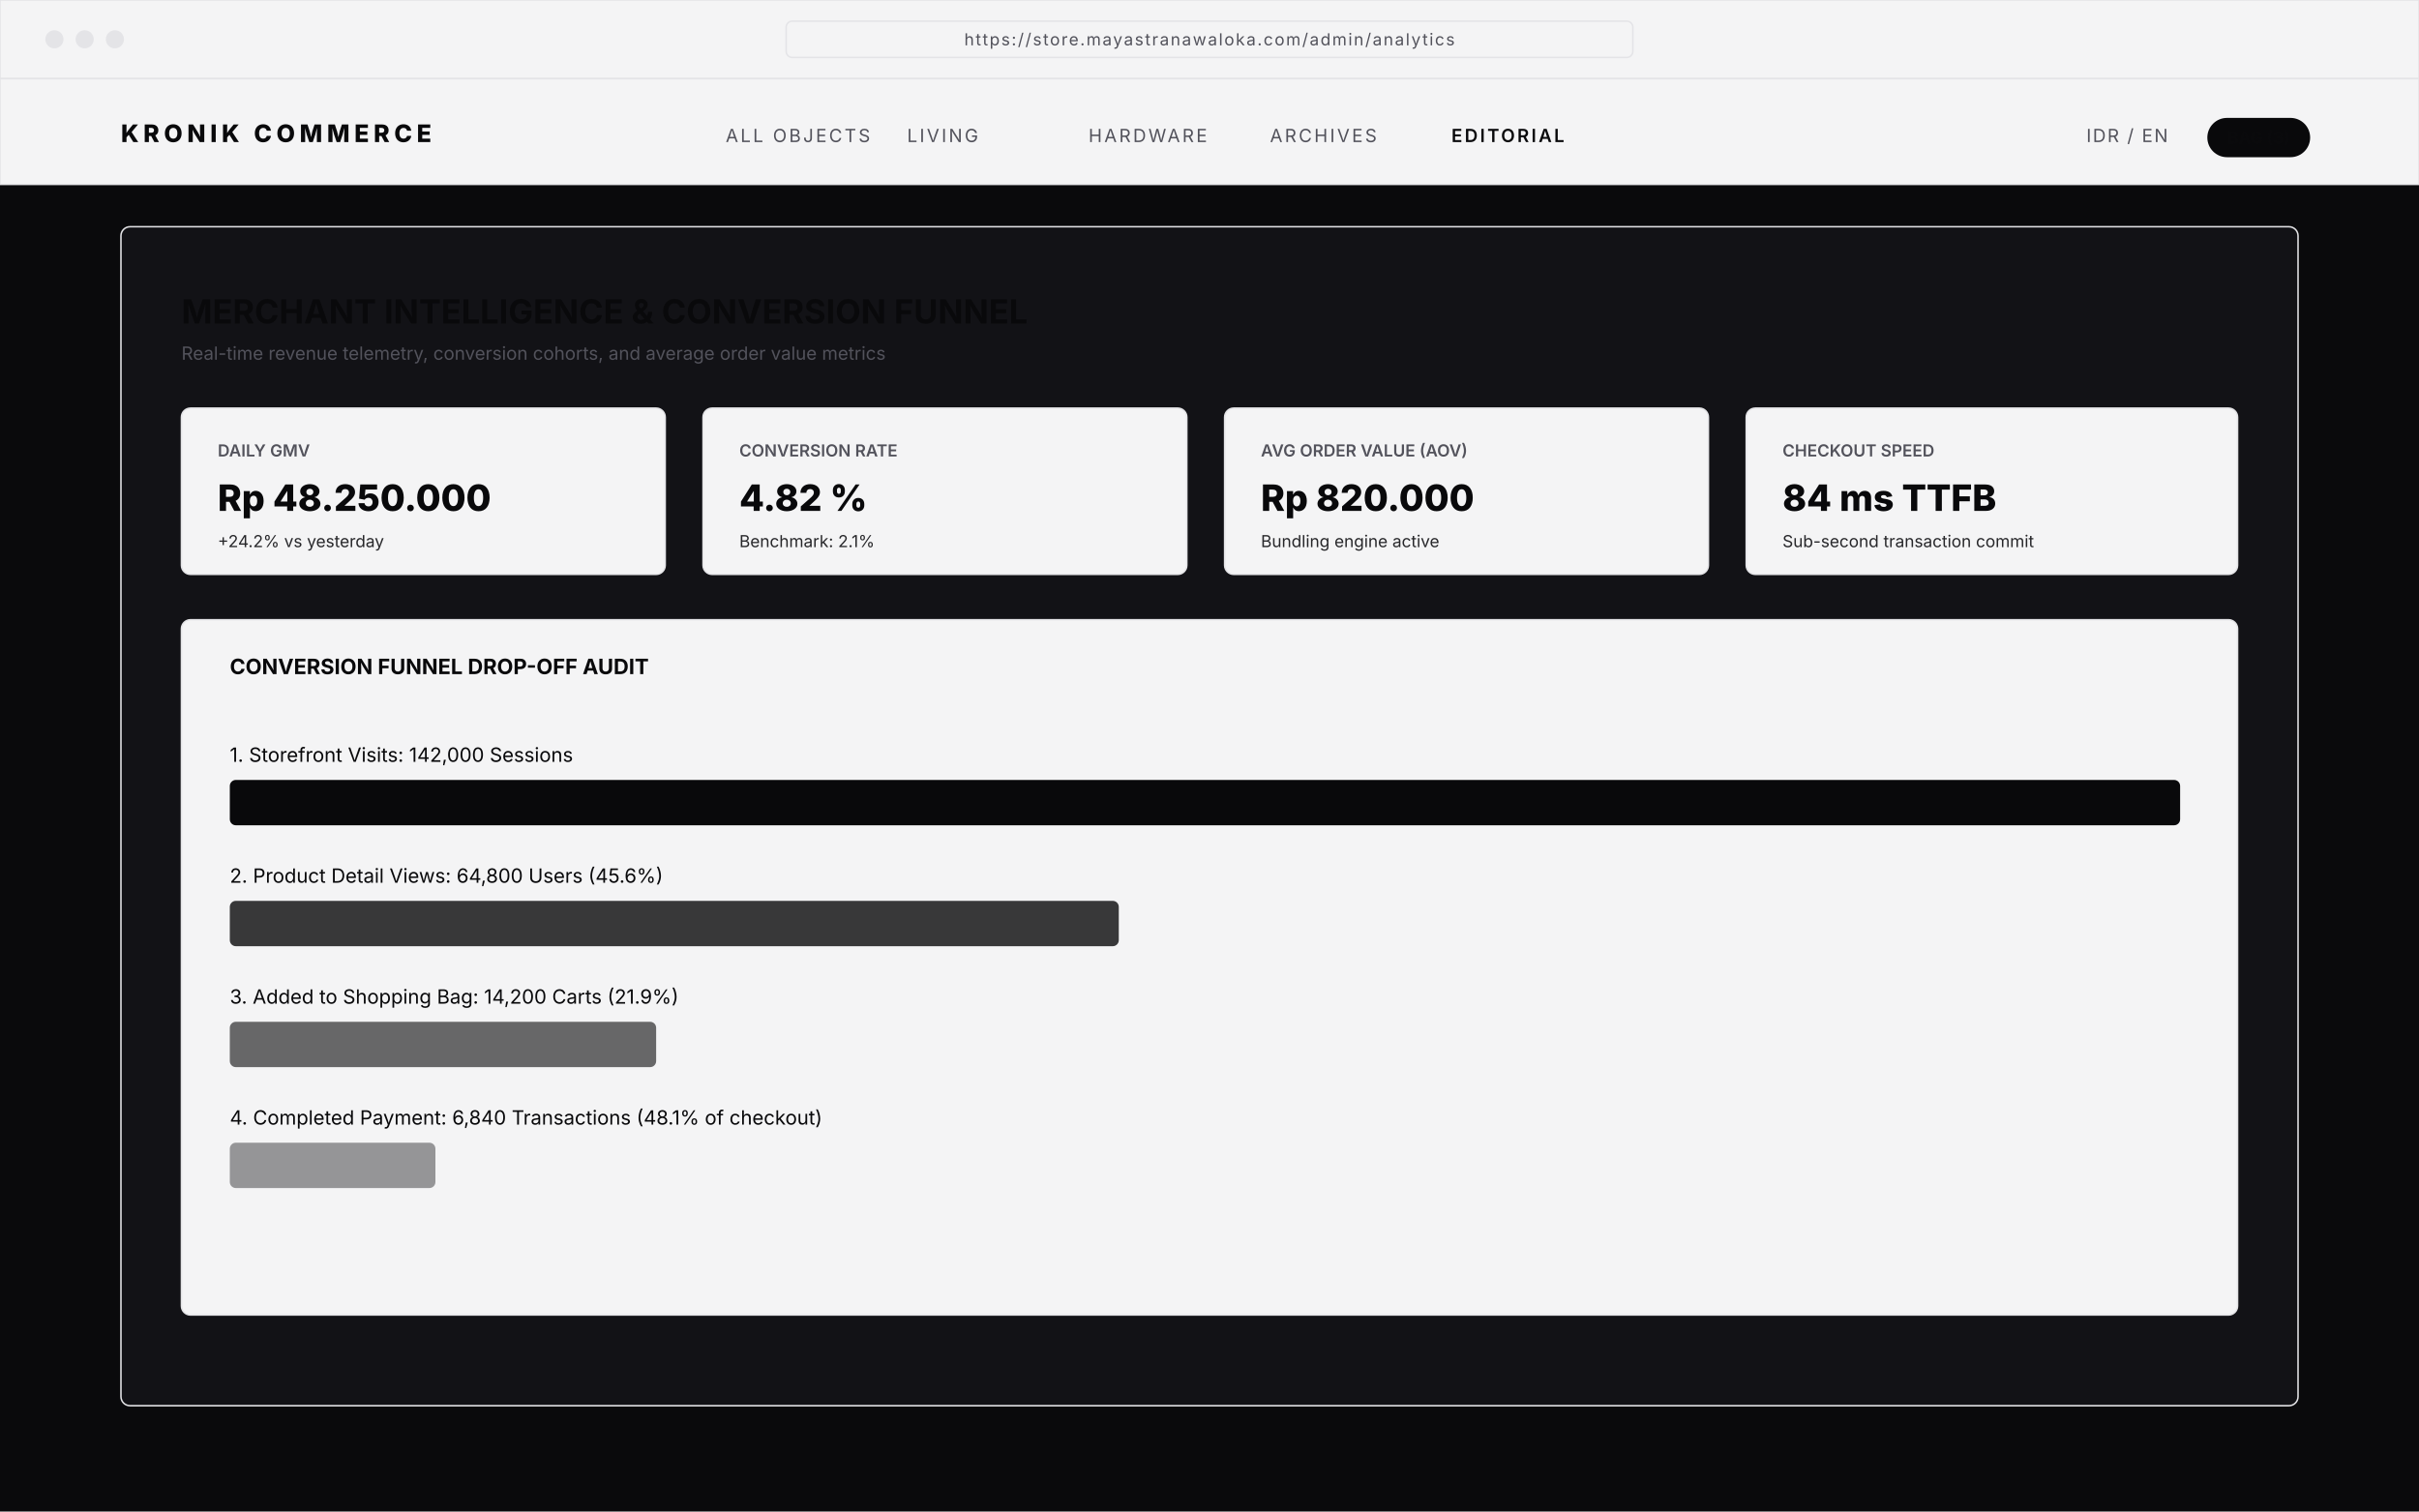
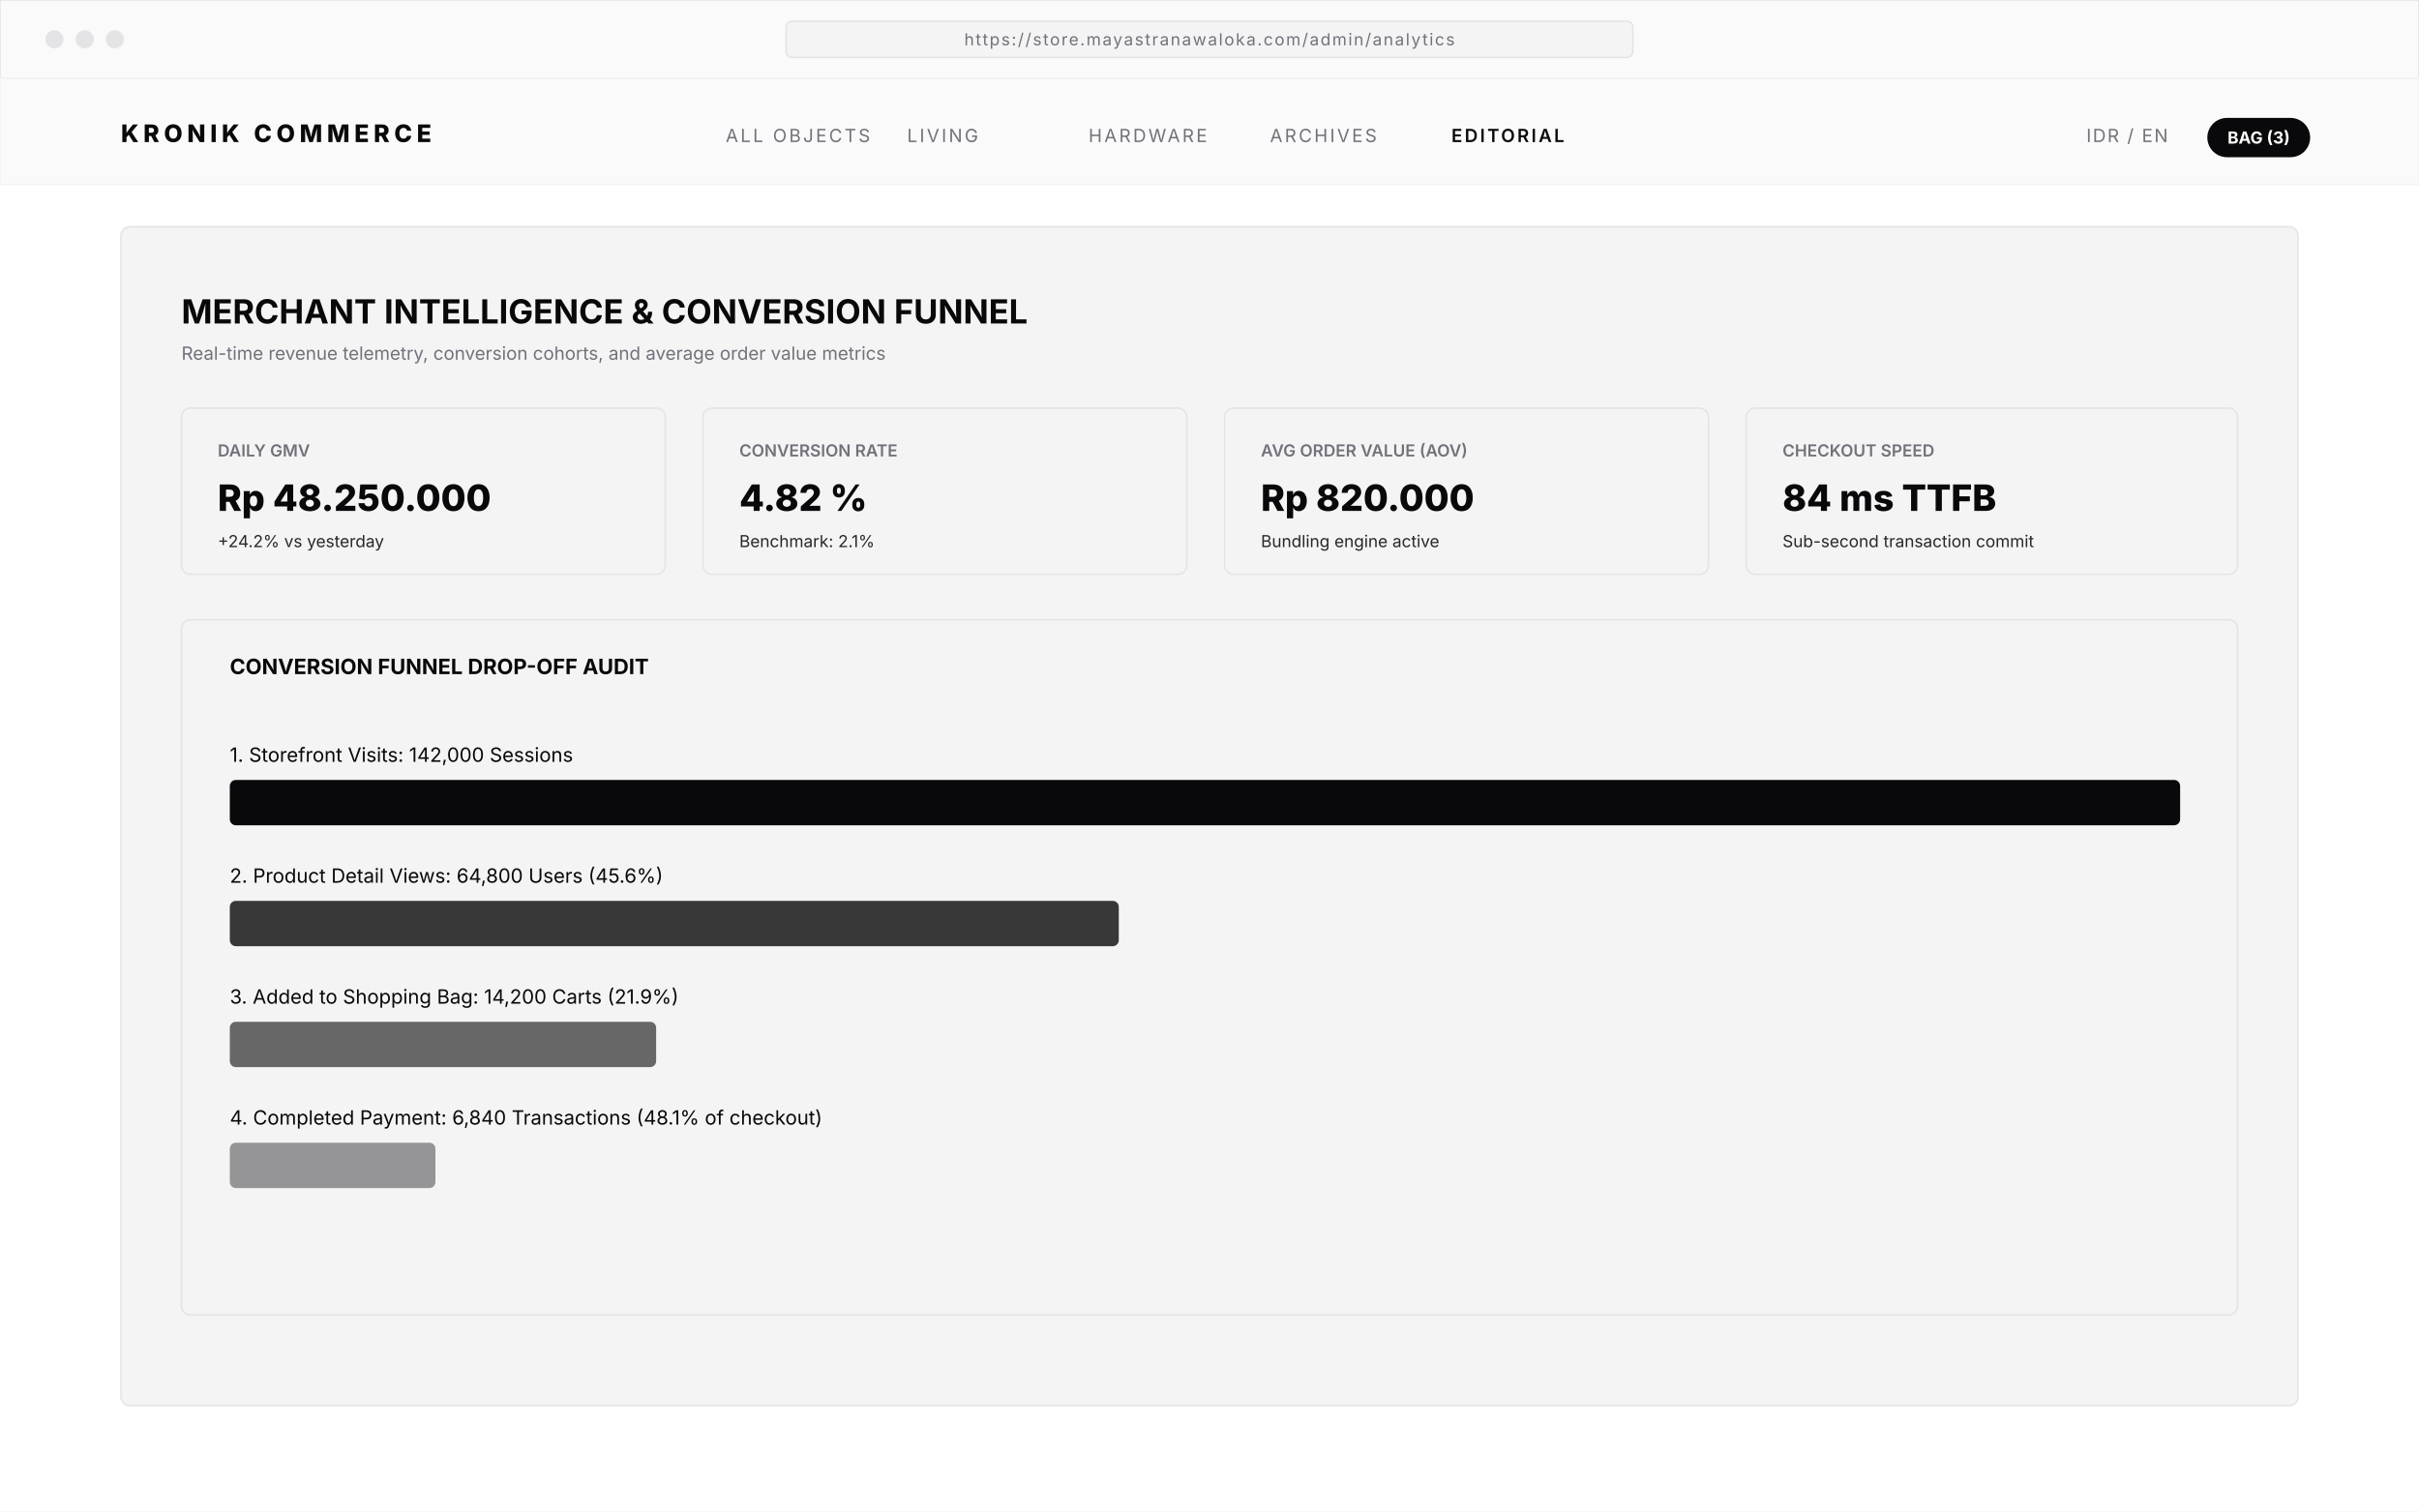
<svg xmlns="http://www.w3.org/2000/svg" viewBox="0 0 1600 1000" width="1600" height="1000" fill="none">
-   <rect width="1600" height="1000" fill="#0a0a0c" />
-   <rect width="1600" height="52" fill="#f4f4f5" stroke="#e4e4e7" stroke-width="1" />
+   <rect width="1600" height="1000" fill="#ffffff" />
+   <rect width="1600" height="52" fill="#fafafa" stroke="#e4e4e7" stroke-width="1" />
  <circle cx="36" cy="26" r="6" fill="#e4e4e7" />
  <circle cx="56" cy="26" r="6" fill="#e4e4e7" />
  <circle cx="76" cy="26" r="6" fill="#e4e4e7" />
  <rect x="520" y="14" width="560" height="24" rx="4" fill="#f4f4f5" stroke="#e4e4e7" stroke-width="1" />
-   <text x="800" y="30" fill="#52525b" font-family="-apple-system, BlinkMacSystemFont, sans-serif" font-size="11" text-anchor="middle" letter-spacing="1">https://store.mayastranawaloka.com/admin/analytics</text>
-   <rect y="52" width="1600" height="70" fill="#f4f4f5" stroke="#e4e4e7" stroke-width="1" />
+   <text x="800" y="30" fill="#71717a" font-family="-apple-system, BlinkMacSystemFont, sans-serif" font-size="11" text-anchor="middle" letter-spacing="1">https://store.mayastranawaloka.com/admin/analytics</text>
+   <rect y="52" width="1600" height="70" fill="#fafafa" stroke="#f4f4f5" stroke-width="1" />
  <text x="80" y="94" fill="#09090b" font-family="-apple-system, BlinkMacSystemFont, sans-serif" font-size="16" font-weight="800" letter-spacing="3">KRONIK COMMERCE</text>
  <g transform="translate(480, 94)">
-     <text x="0" y="0" fill="#52525b" font-family="-apple-system, BlinkMacSystemFont, sans-serif" font-size="12" letter-spacing="1.5">ALL OBJECTS</text>
-     <text x="120" y="0" fill="#52525b" font-family="-apple-system, BlinkMacSystemFont, sans-serif" font-size="12" letter-spacing="1.5">LIVING</text>
-     <text x="240" y="0" fill="#52525b" font-family="-apple-system, BlinkMacSystemFont, sans-serif" font-size="12" letter-spacing="1.5">HARDWARE</text>
-     <text x="360" y="0" fill="#52525b" font-family="-apple-system, BlinkMacSystemFont, sans-serif" font-size="12" letter-spacing="1.5">ARCHIVES</text>
+     <text x="0" y="0" fill="#71717a" font-family="-apple-system, BlinkMacSystemFont, sans-serif" font-size="12" letter-spacing="1.5">ALL OBJECTS</text>
+     <text x="120" y="0" fill="#71717a" font-family="-apple-system, BlinkMacSystemFont, sans-serif" font-size="12" letter-spacing="1.5">LIVING</text>
+     <text x="240" y="0" fill="#71717a" font-family="-apple-system, BlinkMacSystemFont, sans-serif" font-size="12" letter-spacing="1.5">HARDWARE</text>
+     <text x="360" y="0" fill="#71717a" font-family="-apple-system, BlinkMacSystemFont, sans-serif" font-size="12" letter-spacing="1.5">ARCHIVES</text>
    <text x="480" y="0" fill="#09090b" font-family="-apple-system, BlinkMacSystemFont, sans-serif" font-size="12" font-weight="600" letter-spacing="1.5">EDITORIAL</text>
  </g>
  <g transform="translate(1380, 94)">
-     <text x="0" y="0" fill="#52525b" font-family="-apple-system, BlinkMacSystemFont, sans-serif" font-size="12" letter-spacing="1">IDR / EN</text>
+     <text x="0" y="0" fill="#71717a" font-family="-apple-system, BlinkMacSystemFont, sans-serif" font-size="12" letter-spacing="1">IDR / EN</text>
    <rect x="80" y="-16" width="68" height="26" rx="13" fill="#09090b" />
-     <text x="114" y="1" fill="#0a0a0c" font-family="-apple-system, BlinkMacSystemFont, sans-serif" font-size="11" font-weight="700" text-anchor="middle">BAG (3)</text>
+     <text x="114" y="1" fill="#ffffff" font-family="-apple-system, BlinkMacSystemFont, sans-serif" font-size="11" font-weight="700" text-anchor="middle">BAG (3)</text>
  </g>
  <g transform="translate(80, 150)">
-     <rect x="0" y="0" width="1440" height="780" rx="6" fill="#121216" stroke="#e4e4e7" stroke-width="1" />
+     <rect x="0" y="0" width="1440" height="780" rx="6" fill="#f4f4f5" stroke="#e4e4e7" stroke-width="1" />
    <g transform="translate(40, 40)">
      <text x="0" y="24" fill="#09090b" font-family="-apple-system, BlinkMacSystemFont, sans-serif" font-size="22" font-weight="700">MERCHANT INTELLIGENCE &amp; CONVERSION FUNNEL</text>
-       <text x="0" y="48" fill="#52525b" font-family="-apple-system, BlinkMacSystemFont, sans-serif" font-size="12">Real-time revenue telemetry, conversion cohorts, and average order value metrics</text>
+       <text x="0" y="48" fill="#71717a" font-family="-apple-system, BlinkMacSystemFont, sans-serif" font-size="12">Real-time revenue telemetry, conversion cohorts, and average order value metrics</text>
      <g transform="translate(0, 80)">
        <rect x="0" y="0" width="320" height="110" rx="6" fill="#f4f4f5" stroke="#e4e4e7" stroke-width="1" />
-         <text x="24" y="32" fill="#52525b" font-family="-apple-system, BlinkMacSystemFont, sans-serif" font-size="11" font-weight="600">DAILY GMV</text>
+         <text x="24" y="32" fill="#71717a" font-family="-apple-system, BlinkMacSystemFont, sans-serif" font-size="11" font-weight="600">DAILY GMV</text>
        <text x="24" y="68" fill="#09090b" font-family="-apple-system, BlinkMacSystemFont, sans-serif" font-size="24" font-weight="800">Rp 48.250.000</text>
        <text x="24" y="92" fill="#27272a" font-family="-apple-system, BlinkMacSystemFont, sans-serif" font-size="11">+24.2% vs yesterday</text>
        <rect x="345" y="0" width="320" height="110" rx="6" fill="#f4f4f5" stroke="#e4e4e7" stroke-width="1" />
-         <text x="369" y="32" fill="#52525b" font-family="-apple-system, BlinkMacSystemFont, sans-serif" font-size="11" font-weight="600">CONVERSION RATE</text>
+         <text x="369" y="32" fill="#71717a" font-family="-apple-system, BlinkMacSystemFont, sans-serif" font-size="11" font-weight="600">CONVERSION RATE</text>
        <text x="369" y="68" fill="#09090b" font-family="-apple-system, BlinkMacSystemFont, sans-serif" font-size="24" font-weight="800">4.82 %</text>
        <text x="369" y="92" fill="#27272a" font-family="-apple-system, BlinkMacSystemFont, sans-serif" font-size="11">Benchmark: 2.1%</text>
        <rect x="690" y="0" width="320" height="110" rx="6" fill="#f4f4f5" stroke="#e4e4e7" stroke-width="1" />
-         <text x="714" y="32" fill="#52525b" font-family="-apple-system, BlinkMacSystemFont, sans-serif" font-size="11" font-weight="600">AVG ORDER VALUE (AOV)</text>
+         <text x="714" y="32" fill="#71717a" font-family="-apple-system, BlinkMacSystemFont, sans-serif" font-size="11" font-weight="600">AVG ORDER VALUE (AOV)</text>
        <text x="714" y="68" fill="#09090b" font-family="-apple-system, BlinkMacSystemFont, sans-serif" font-size="24" font-weight="800">Rp 820.000</text>
        <text x="714" y="92" fill="#27272a" font-family="-apple-system, BlinkMacSystemFont, sans-serif" font-size="11">Bundling engine active</text>
        <rect x="1035" y="0" width="325" height="110" rx="6" fill="#f4f4f5" stroke="#e4e4e7" stroke-width="1" />
-         <text x="1059" y="32" fill="#52525b" font-family="-apple-system, BlinkMacSystemFont, sans-serif" font-size="11" font-weight="600">CHECKOUT SPEED</text>
+         <text x="1059" y="32" fill="#71717a" font-family="-apple-system, BlinkMacSystemFont, sans-serif" font-size="11" font-weight="600">CHECKOUT SPEED</text>
        <text x="1059" y="68" fill="#09090b" font-family="-apple-system, BlinkMacSystemFont, sans-serif" font-size="24" font-weight="800">84 ms TTFB</text>
        <text x="1059" y="92" fill="#27272a" font-family="-apple-system, BlinkMacSystemFont, sans-serif" font-size="11">Sub-second transaction commit</text>
      </g>
      <g transform="translate(0, 220)">
        <rect x="0" y="0" width="1360" height="460" rx="6" fill="#f4f4f5" stroke="#e4e4e7" stroke-width="1" />
        <text x="32" y="36" fill="#09090b" font-family="-apple-system, BlinkMacSystemFont, sans-serif" font-size="14" font-weight="700">CONVERSION FUNNEL DROP-OFF AUDIT</text>
        <g transform="translate(32, 70)">
          <text x="0" y="24" fill="#09090b" font-family="-apple-system, BlinkMacSystemFont, sans-serif" font-size="13">1. Storefront Visits: 142,000 Sessions</text>
          <rect x="0" y="36" width="1290" height="30" rx="4" fill="#09090b" />
          <text x="0" y="104" fill="#09090b" font-family="-apple-system, BlinkMacSystemFont, sans-serif" font-size="13">2. Product Detail Views: 64,800 Users (45.6%)</text>
          <rect x="0" y="116" width="588" height="30" rx="4" fill="#09090b" fill-opacity="0.8" />
          <text x="0" y="184" fill="#09090b" font-family="-apple-system, BlinkMacSystemFont, sans-serif" font-size="13">3. Added to Shopping Bag: 14,200 Carts (21.9%)</text>
          <rect x="0" y="196" width="282" height="30" rx="4" fill="#09090b" fill-opacity="0.6" />
          <text x="0" y="264" fill="#09090b" font-family="-apple-system, BlinkMacSystemFont, sans-serif" font-size="13">4. Completed Payment: 6,840 Transactions (48.1% of checkout)</text>
          <rect x="0" y="276" width="136" height="30" rx="4" fill="#09090b" fill-opacity="0.4" />
        </g>
      </g>
    </g>
  </g>
</svg>
